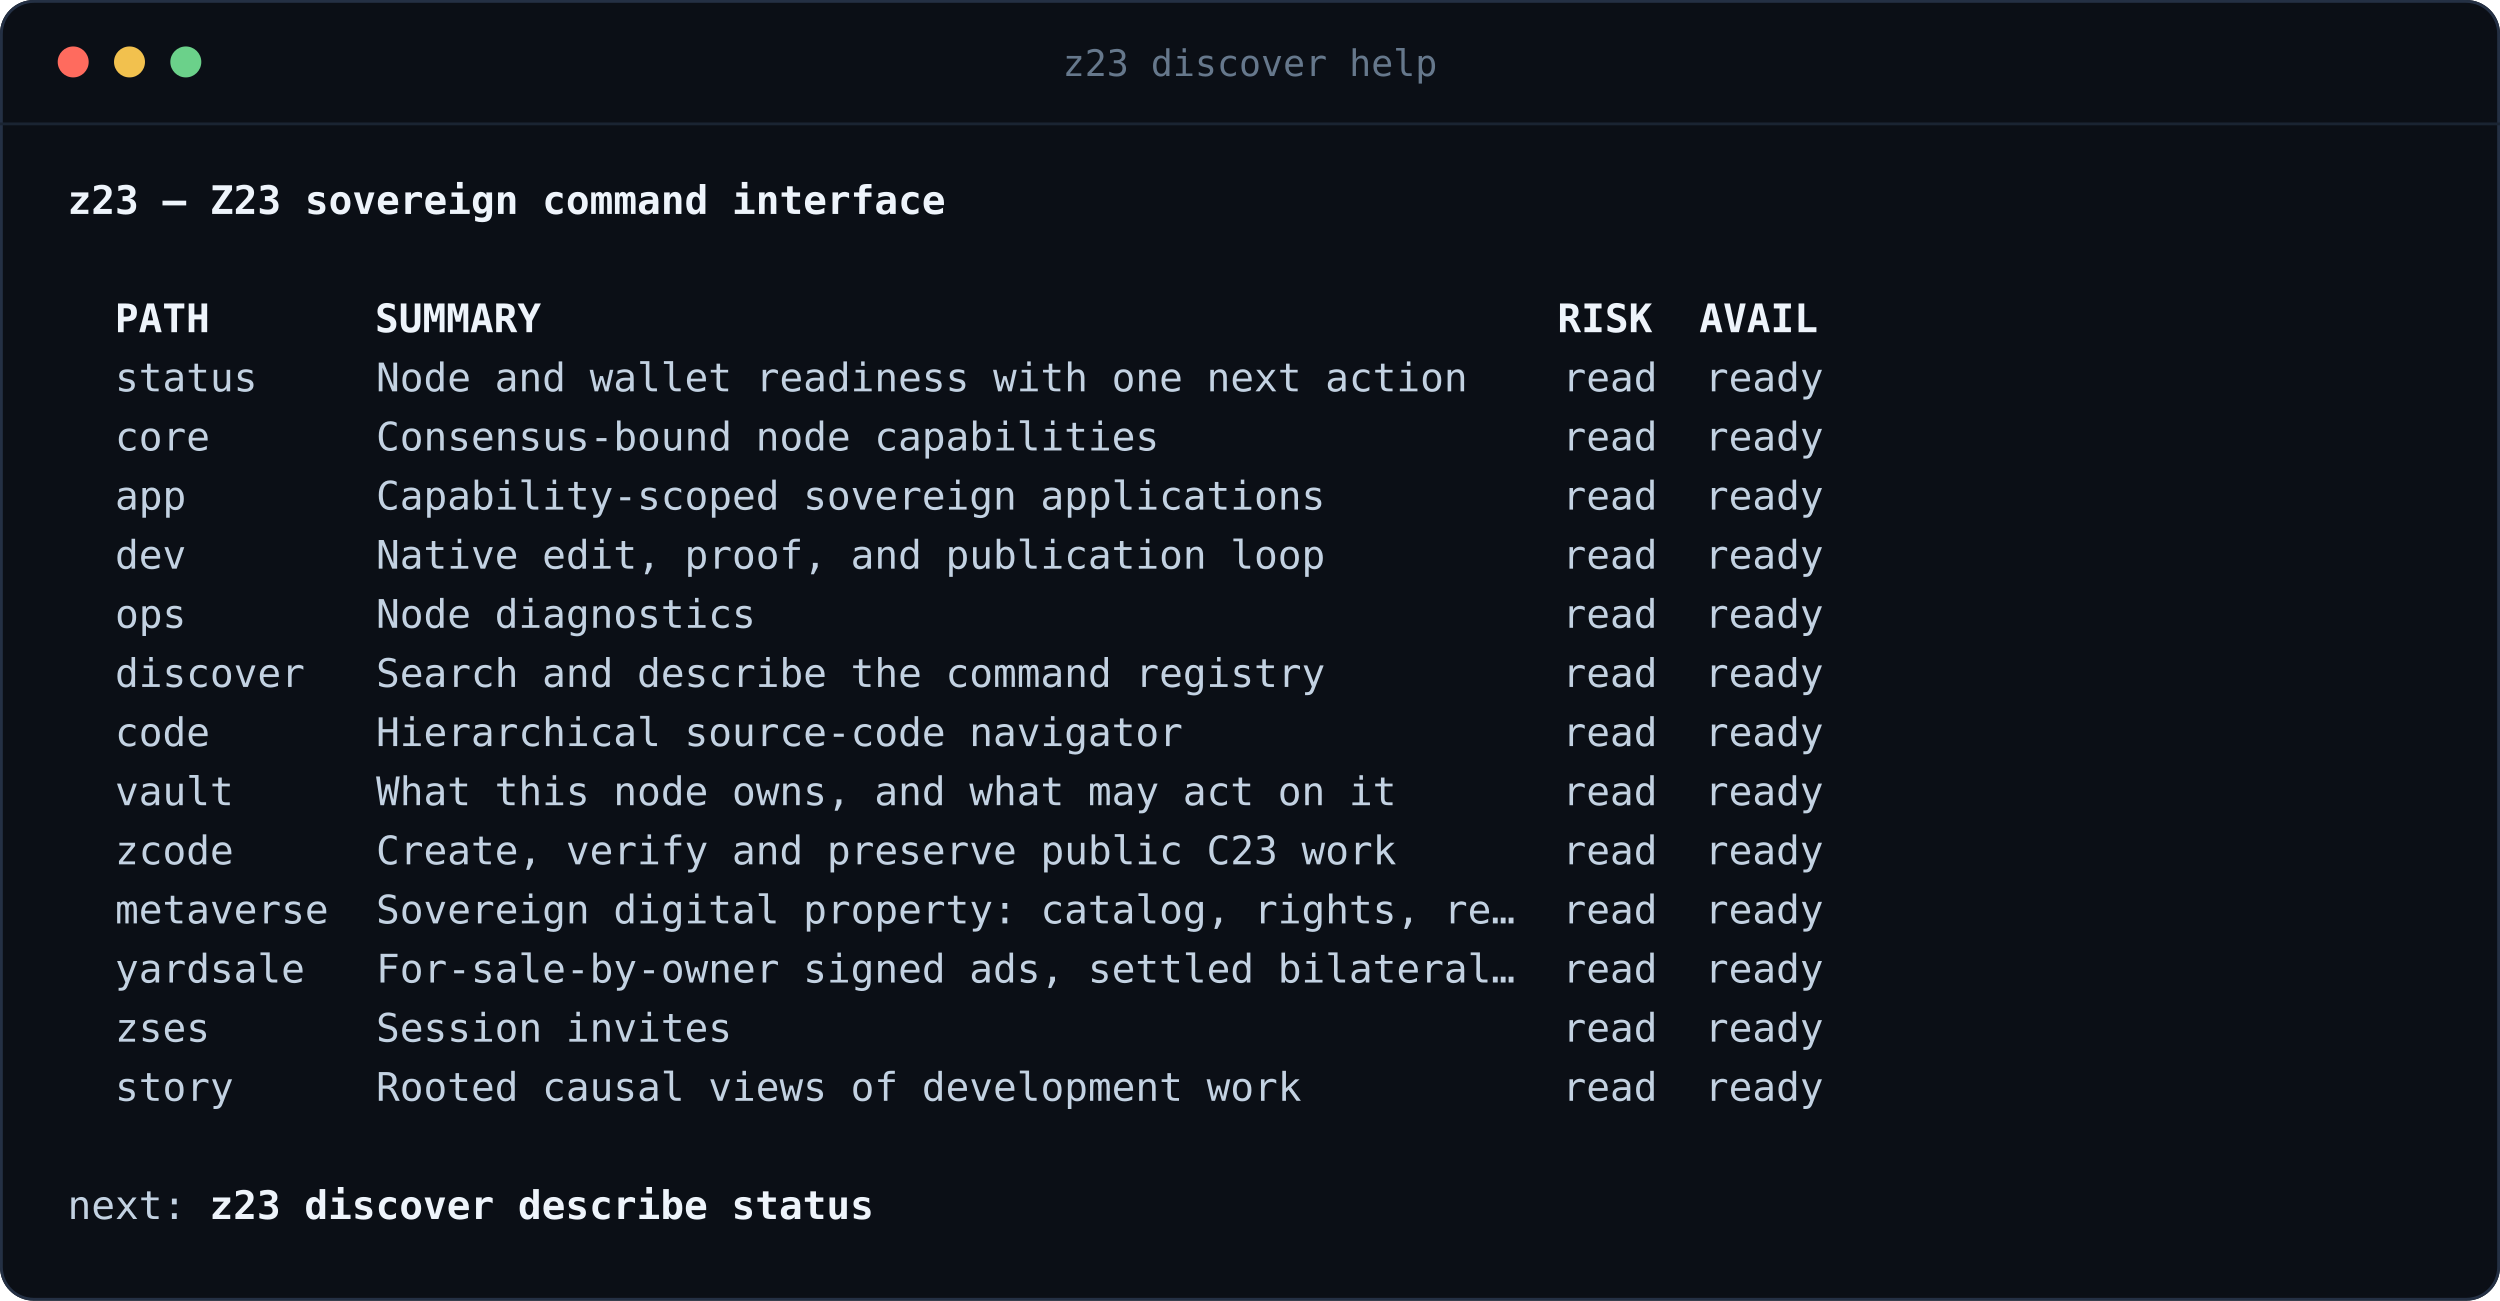
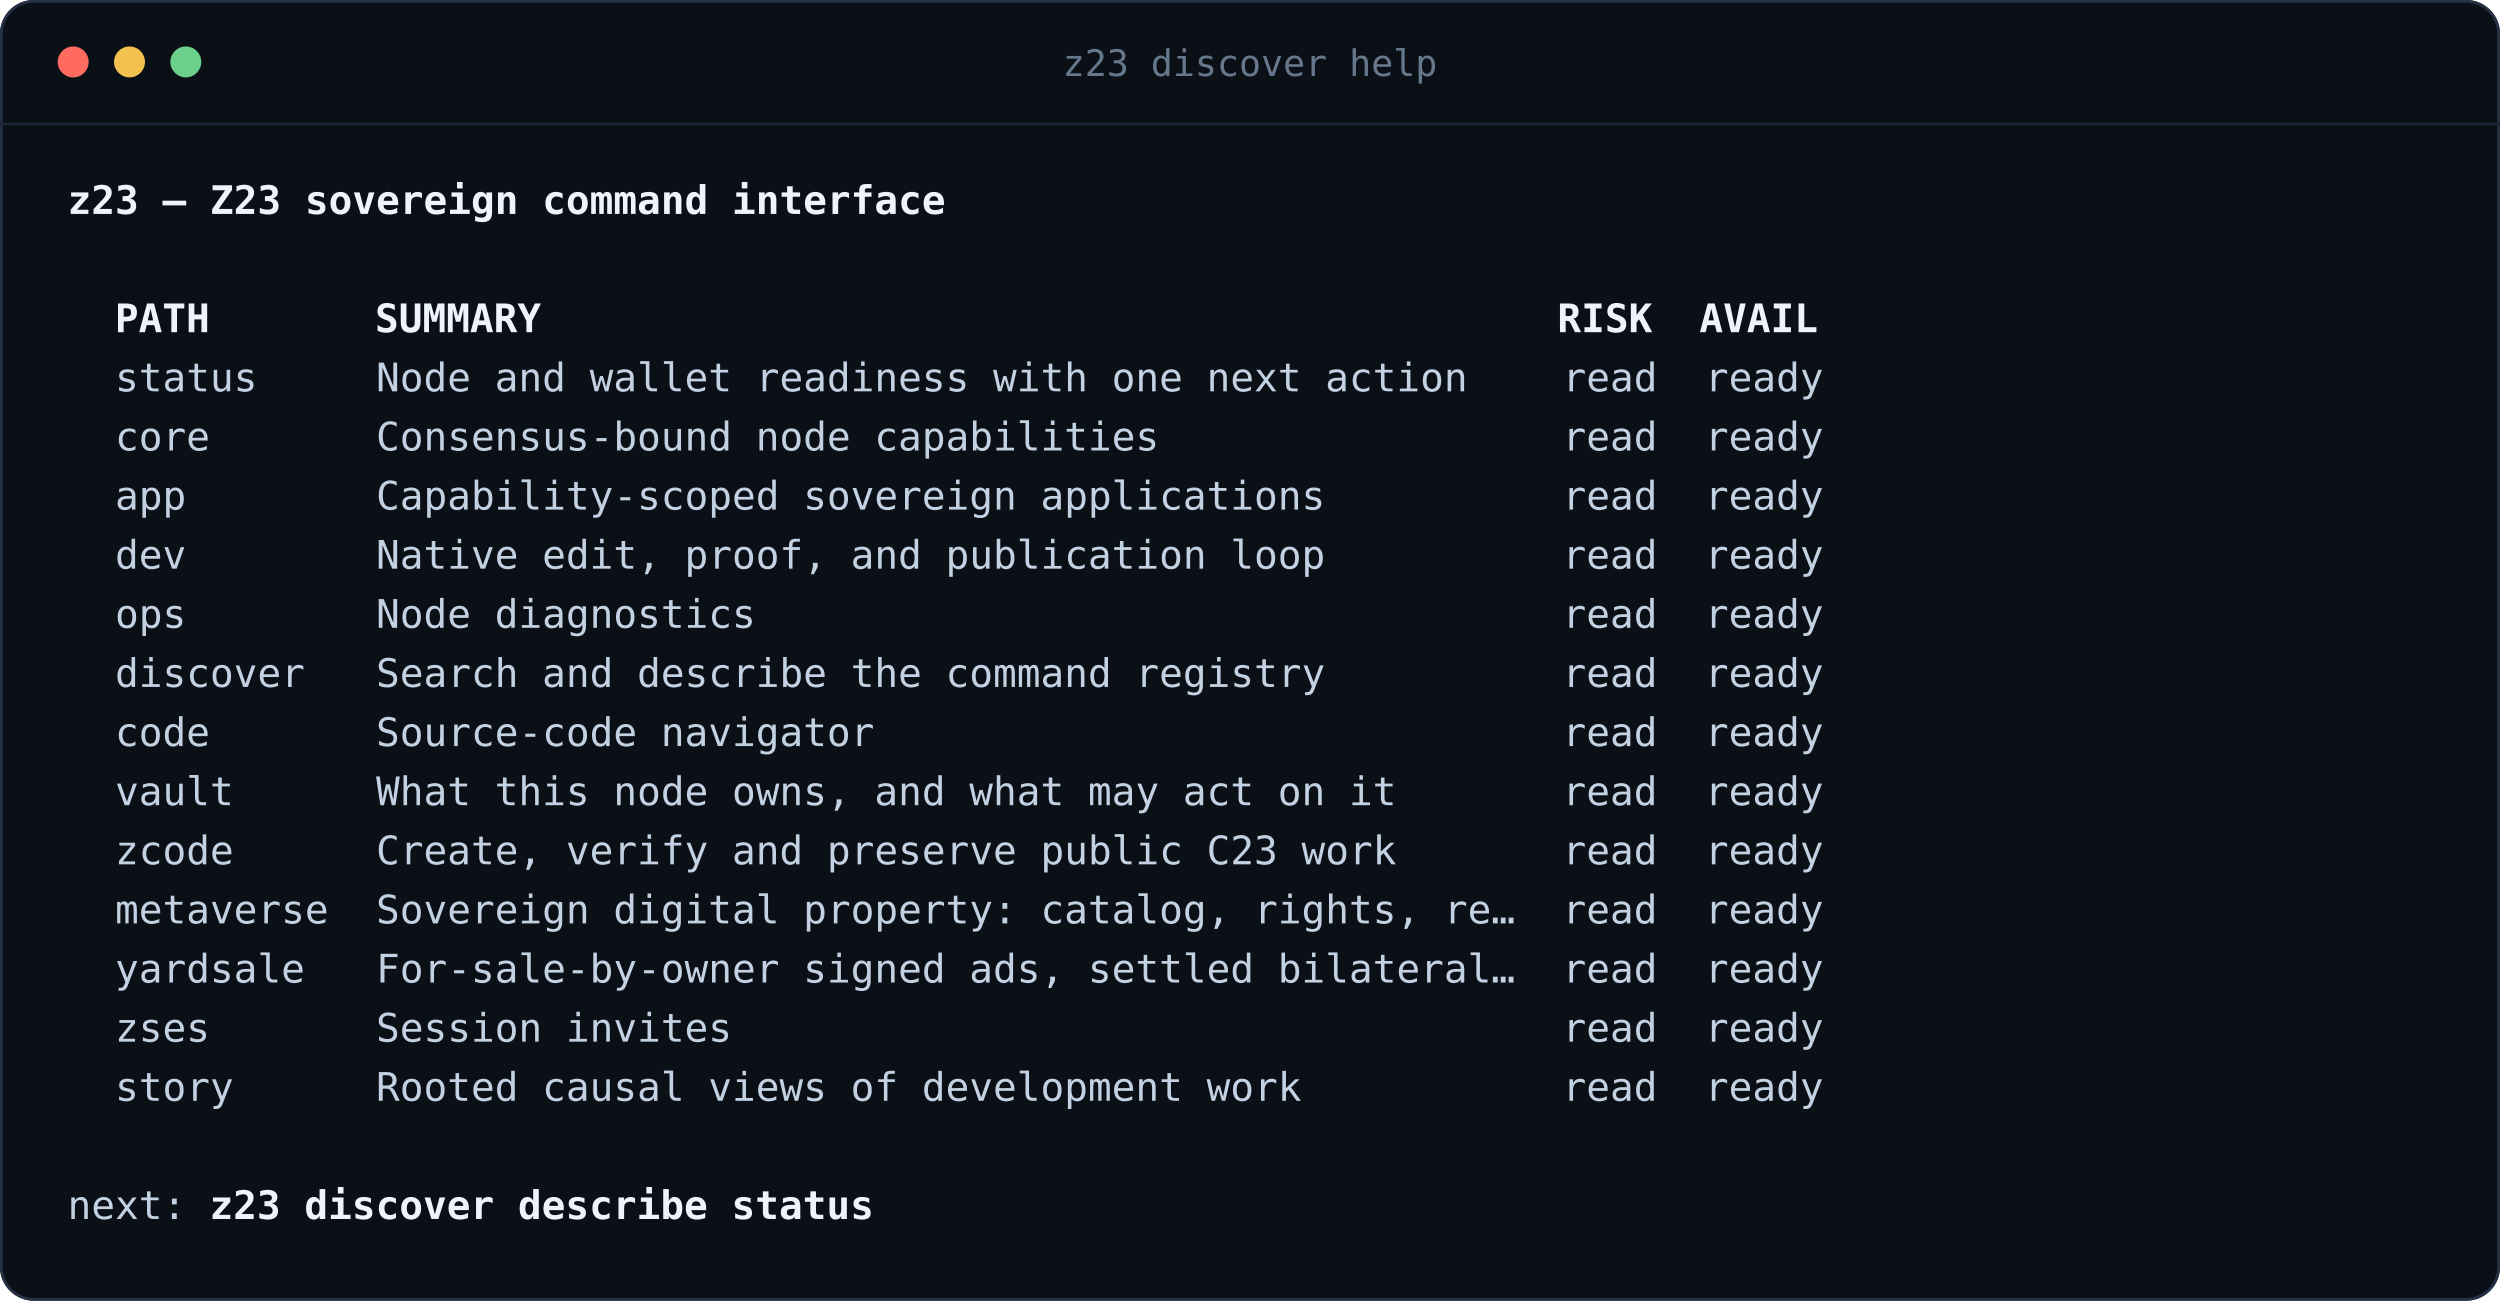
<svg xmlns="http://www.w3.org/2000/svg" width="888" height="462" viewBox="0 0 888 462" role="img" aria-label="z23 discover help">
  <rect width="888" height="462" rx="12" fill="#0b0f16" />
  <rect x="0.5" y="0.5" width="887" height="461" rx="11.5" fill="none" stroke="#243044" />
  <path d="M0 44 h888" stroke="#1a2432" />
  <circle cx="26" cy="22" r="5.5" fill="#ff6b5e" />
  <circle cx="46" cy="22" r="5.5" fill="#f2c14e" />
  <circle cx="66" cy="22" r="5.5" fill="#6bd18a" />
  <text x="444" y="27" font-family="ui-monospace, SFMono-Regular, Menlo, Consolas, monospace" font-size="13" fill="#66788c" text-anchor="middle">z23 discover help</text>
  <text y="76" font-family="ui-monospace, SFMono-Regular, Menlo, Consolas, monospace" font-size="14" xml:space="preserve">
    <tspan x="24.0" textLength="310.8" lengthAdjust="spacing" fill="#eef4fb" font-weight="bold">z23 — Z23 sovereign command interface</tspan>
  </text>
  <text y="97" font-family="ui-monospace, SFMono-Regular, Menlo, Consolas, monospace" font-size="14" xml:space="preserve" />
  <text y="118" font-family="ui-monospace, SFMono-Regular, Menlo, Consolas, monospace" font-size="14" xml:space="preserve">
    <tspan x="40.8" textLength="75.6" lengthAdjust="spacing" fill="#eef4fb" font-weight="bold">PATH     </tspan>
    <tspan x="133.2" textLength="403.2" lengthAdjust="spacing" fill="#eef4fb" font-weight="bold">SUMMARY                                         </tspan>
    <tspan x="553.2" textLength="33.6" lengthAdjust="spacing" fill="#eef4fb" font-weight="bold">RISK</tspan>
    <tspan x="603.6" textLength="42.0" lengthAdjust="spacing" fill="#eef4fb" font-weight="bold">AVAIL</tspan>
  </text>
  <text y="139" font-family="ui-monospace, SFMono-Regular, Menlo, Consolas, monospace" font-size="14" xml:space="preserve">
    <tspan x="24.0" textLength="621.6" lengthAdjust="spacing" fill="#c3d2e2">  status     Node and wallet readiness with one next action    read  ready</tspan>
  </text>
  <text y="160" font-family="ui-monospace, SFMono-Regular, Menlo, Consolas, monospace" font-size="14" xml:space="preserve">
    <tspan x="24.0" textLength="621.6" lengthAdjust="spacing" fill="#c3d2e2">  core       Consensus-bound node capabilities                 read  ready</tspan>
  </text>
  <text y="181" font-family="ui-monospace, SFMono-Regular, Menlo, Consolas, monospace" font-size="14" xml:space="preserve">
    <tspan x="24.0" textLength="621.6" lengthAdjust="spacing" fill="#c3d2e2">  app        Capability-scoped sovereign applications          read  ready</tspan>
  </text>
  <text y="202" font-family="ui-monospace, SFMono-Regular, Menlo, Consolas, monospace" font-size="14" xml:space="preserve">
    <tspan x="24.0" textLength="621.6" lengthAdjust="spacing" fill="#c3d2e2">  dev        Native edit, proof, and publication loop          read  ready</tspan>
  </text>
  <text y="223" font-family="ui-monospace, SFMono-Regular, Menlo, Consolas, monospace" font-size="14" xml:space="preserve">
    <tspan x="24.0" textLength="621.6" lengthAdjust="spacing" fill="#c3d2e2">  ops        Node diagnostics                                  read  ready</tspan>
  </text>
  <text y="244" font-family="ui-monospace, SFMono-Regular, Menlo, Consolas, monospace" font-size="14" xml:space="preserve">
    <tspan x="24.0" textLength="621.6" lengthAdjust="spacing" fill="#c3d2e2">  discover   Search and describe the command registry          read  ready</tspan>
  </text>
  <text y="265" font-family="ui-monospace, SFMono-Regular, Menlo, Consolas, monospace" font-size="14" xml:space="preserve">
-     <tspan x="24.0" textLength="621.6" lengthAdjust="spacing" fill="#c3d2e2">  code       Hierarchical source-code navigator                read  ready</tspan>
+     <tspan x="24.0" textLength="621.6" lengthAdjust="spacing" fill="#c3d2e2">  code       Source-code navigator                             read  ready</tspan>
  </text>
  <text y="286" font-family="ui-monospace, SFMono-Regular, Menlo, Consolas, monospace" font-size="14" xml:space="preserve">
    <tspan x="24.0" textLength="621.6" lengthAdjust="spacing" fill="#c3d2e2">  vault      What this node owns, and what may act on it       read  ready</tspan>
  </text>
  <text y="307" font-family="ui-monospace, SFMono-Regular, Menlo, Consolas, monospace" font-size="14" xml:space="preserve">
    <tspan x="24.0" textLength="621.6" lengthAdjust="spacing" fill="#c3d2e2">  zcode      Create, verify and preserve public C23 work       read  ready</tspan>
  </text>
  <text y="328" font-family="ui-monospace, SFMono-Regular, Menlo, Consolas, monospace" font-size="14" xml:space="preserve">
    <tspan x="24.0" textLength="621.6" lengthAdjust="spacing" fill="#c3d2e2">  metaverse  Sovereign digital property: catalog, rights, re…  read  ready</tspan>
  </text>
  <text y="349" font-family="ui-monospace, SFMono-Regular, Menlo, Consolas, monospace" font-size="14" xml:space="preserve">
    <tspan x="24.0" textLength="621.6" lengthAdjust="spacing" fill="#c3d2e2">  yardsale   For-sale-by-owner signed ads, settled bilateral…  read  ready</tspan>
  </text>
  <text y="370" font-family="ui-monospace, SFMono-Regular, Menlo, Consolas, monospace" font-size="14" xml:space="preserve">
    <tspan x="24.0" textLength="621.6" lengthAdjust="spacing" fill="#c3d2e2">  zses       Session invites                                   read  ready</tspan>
  </text>
  <text y="391" font-family="ui-monospace, SFMono-Regular, Menlo, Consolas, monospace" font-size="14" xml:space="preserve">
    <tspan x="24.0" textLength="621.6" lengthAdjust="spacing" fill="#c3d2e2">  story      Rooted causal views of development work           read  ready</tspan>
  </text>
  <text y="412" font-family="ui-monospace, SFMono-Regular, Menlo, Consolas, monospace" font-size="14" xml:space="preserve" />
  <text y="433" font-family="ui-monospace, SFMono-Regular, Menlo, Consolas, monospace" font-size="14" xml:space="preserve">
    <tspan x="24.0" textLength="50.4" lengthAdjust="spacing" fill="#c3d2e2">next: </tspan>
    <tspan x="74.4" textLength="235.2" lengthAdjust="spacing" fill="#eef4fb" font-weight="bold">z23 discover describe status</tspan>
  </text>
</svg>
